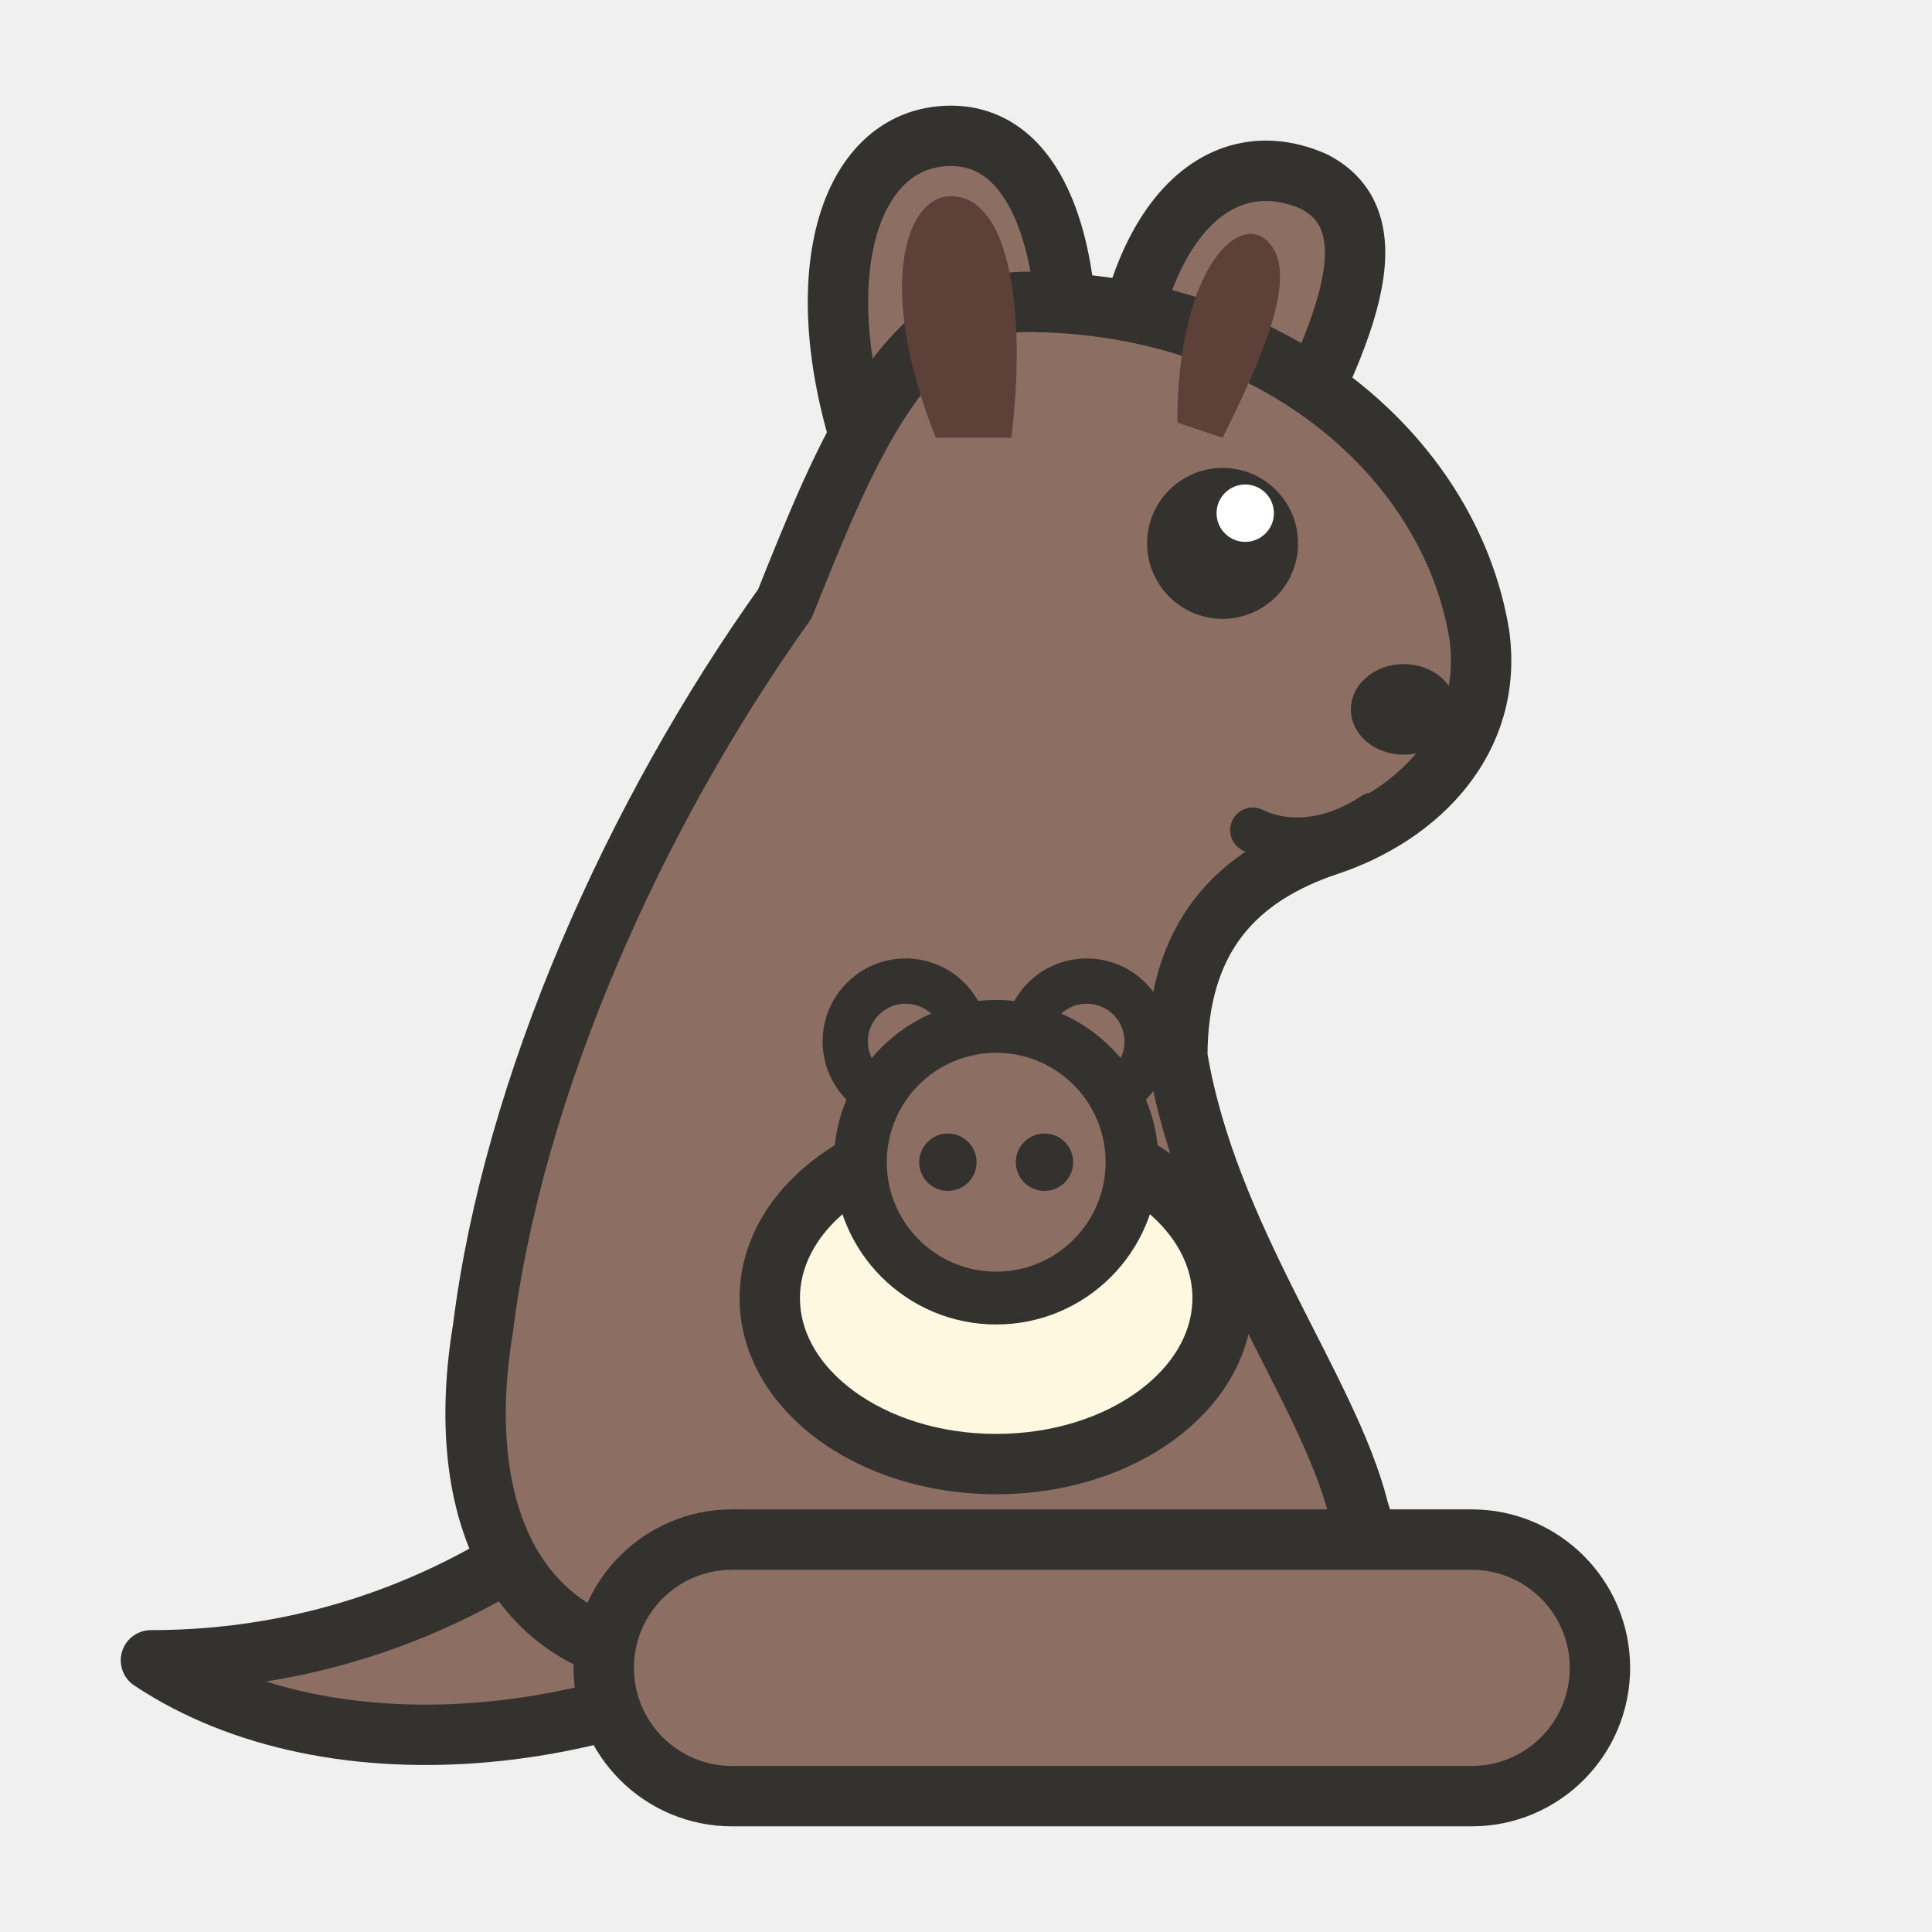
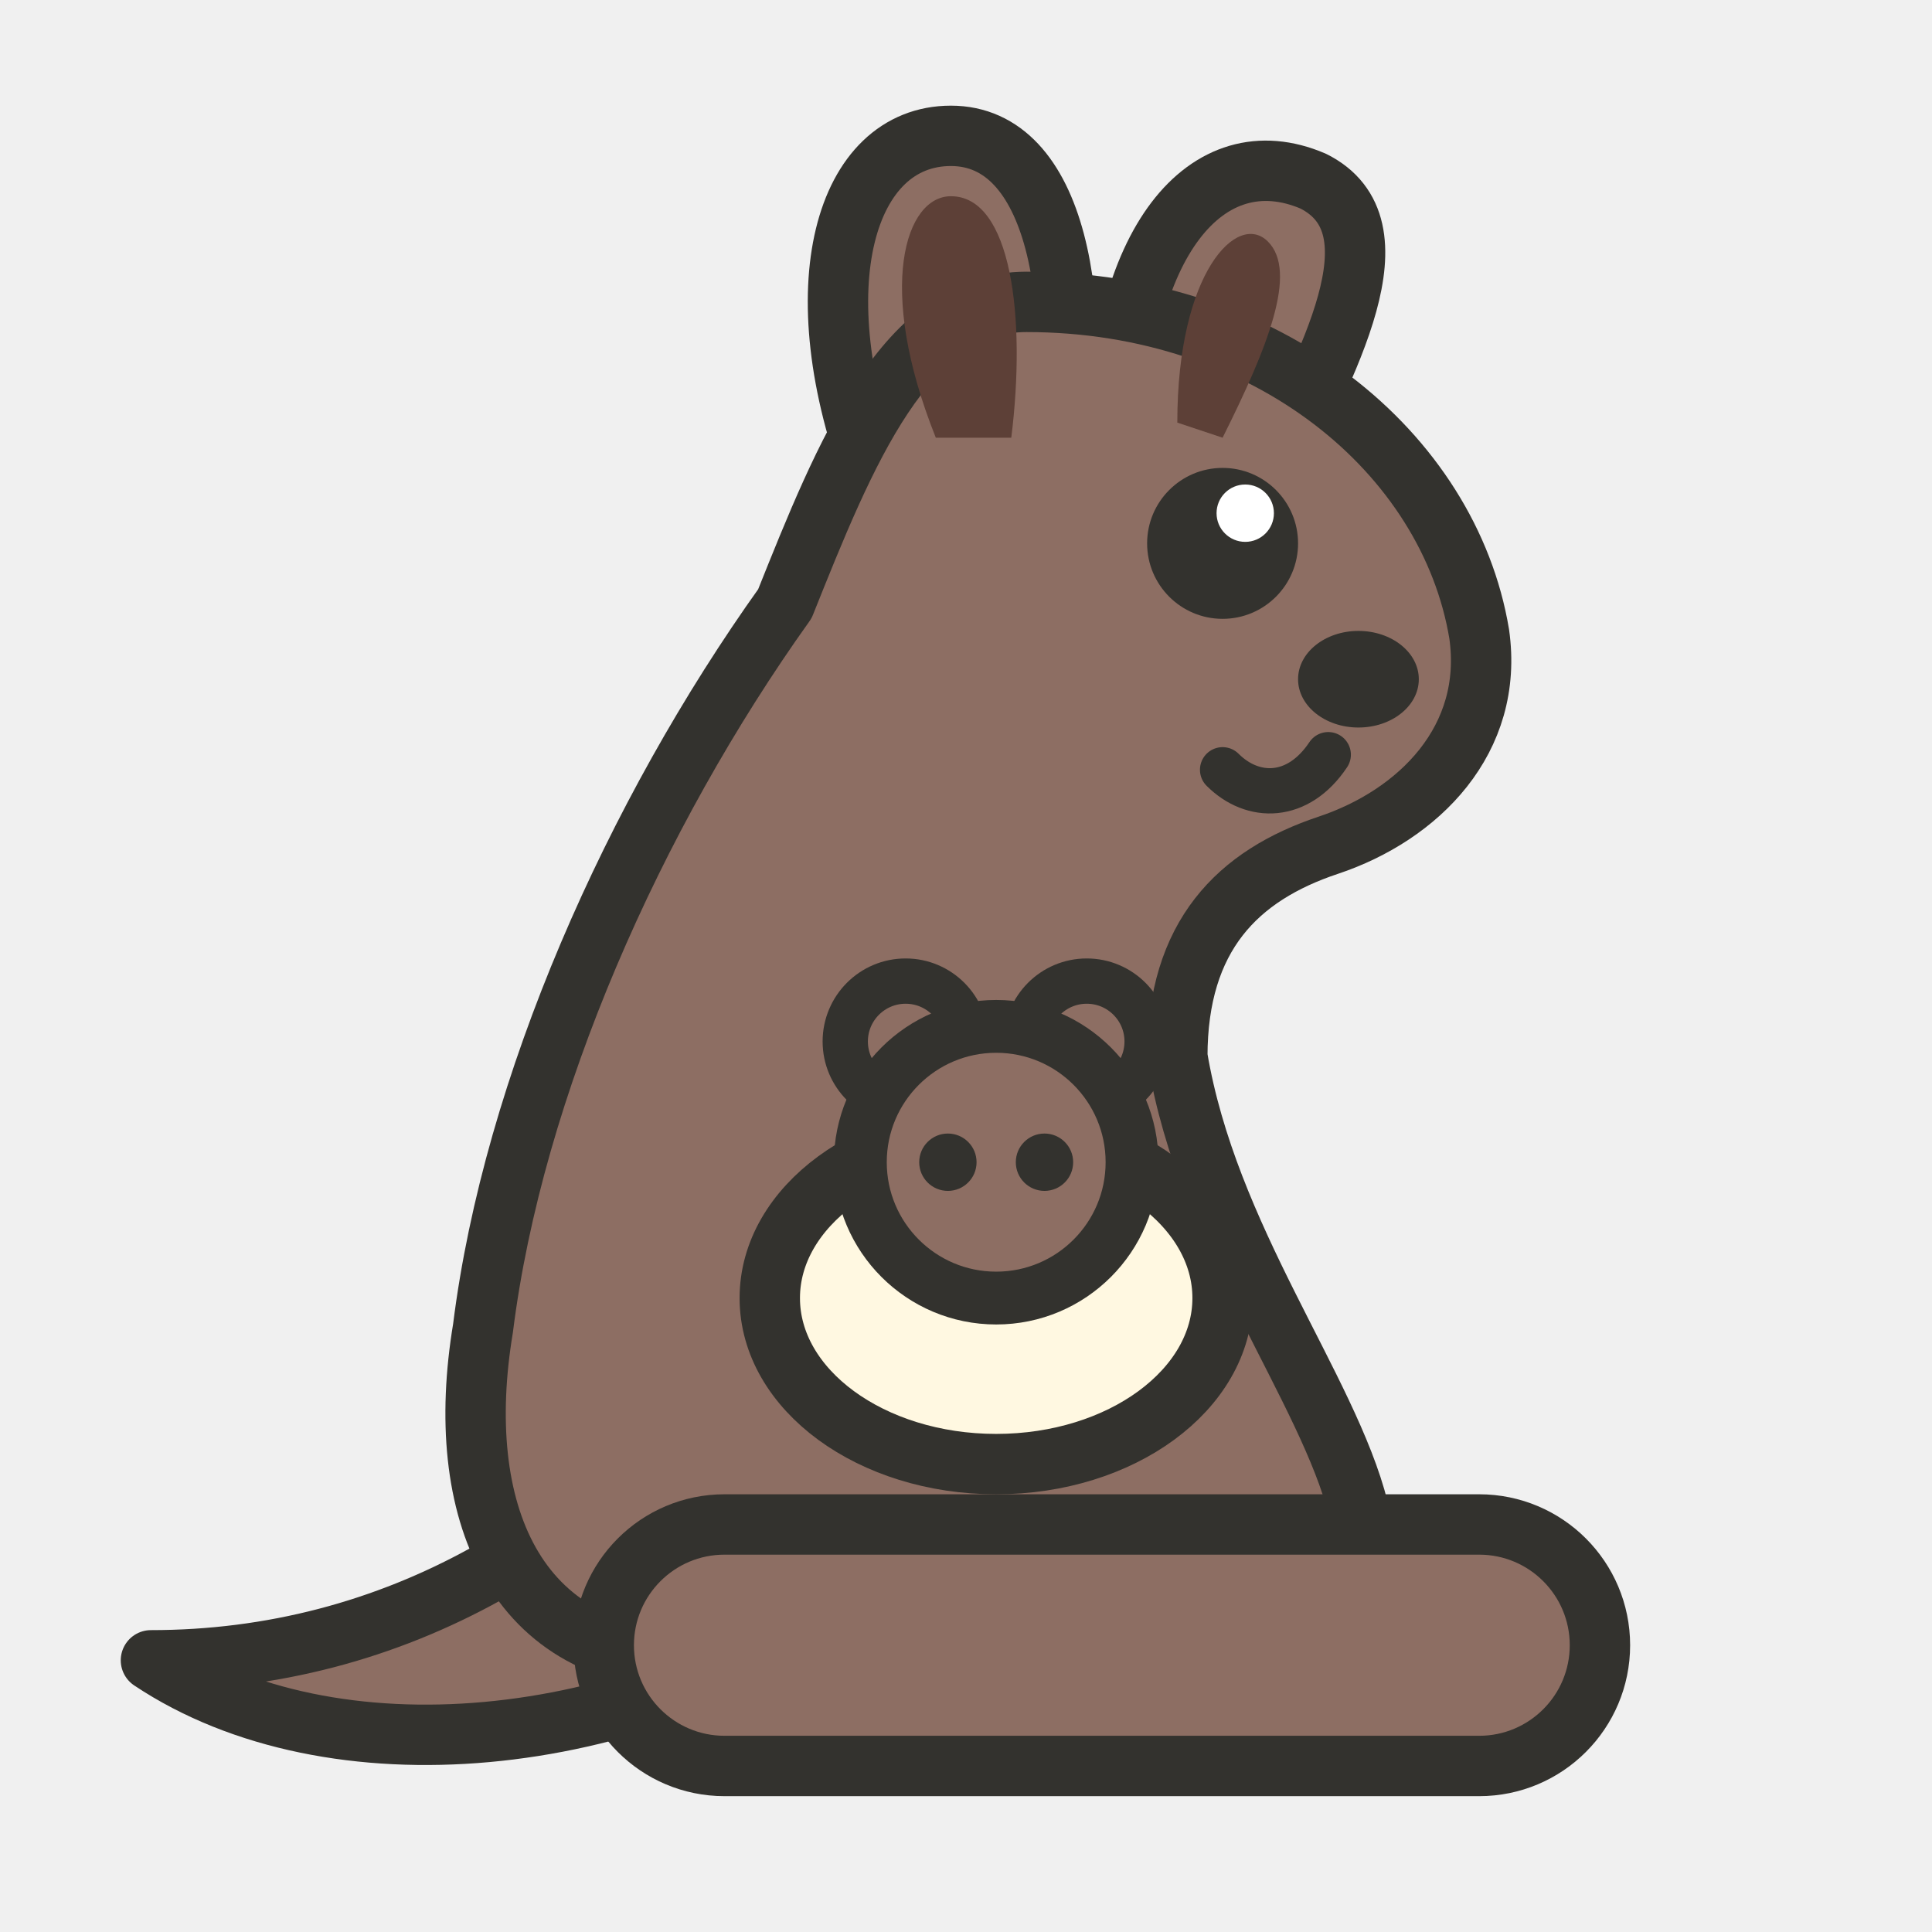
<svg xmlns="http://www.w3.org/2000/svg" viewBox="0 0 128 128">
  <path d="M 50 88 C 40 102 26 110 10 110 C 22 118 42 116 56 106 Z" fill="#8D6E63" stroke="#33322E" stroke-width="4" stroke-linejoin="round" stroke-linecap="round" />
  <path d="M 58 32 C 53 19 56 9 63 9 C 70 9 72 20 70 32 Z" fill="#8D6E63" stroke="#33322E" stroke-width="4" stroke-linejoin="round" stroke-linecap="round" />
  <path d="M 74 30 C 74 16 80 9 87 12 C 93 15 88 24 84 32 Z" fill="#8D6E63" stroke="#33322E" stroke-width="4" stroke-linejoin="round" stroke-linecap="round" />
  <path d="M 68 20 C 84 20 96 30 98 42 C 99 49 94 54 88 56 C 82 58 78 62 78 70 C 80 82 88 92 90 100 C 92 106 88 110 80 110 L 46 110 C 34 110 30 100 32 88 C 34 72 42 54 52 40 C 56 30 60 20 68 20 Z" fill="#8D6E63" stroke="#33322E" stroke-width="4" stroke-linejoin="round" stroke-linecap="round" />
  <path d="M 62 29 C 58 19 60 13 63 13 C 67 13 68 21 67 29 Z" fill="#5D4037" />
  <path d="M 78 28 C 78 18 82 14 84 16 C 86 18 84 23 81 29 Z" fill="#5D4037" />
-   <rect x="40" y="102" width="66" height="17" rx="8.5" fill="#8D6E63" stroke="#33322E" stroke-width="4" stroke-linejoin="round" stroke-linecap="round" />
+   <rect x="40" y="101" width="66" height="16" rx="8" fill="#8D6E63" stroke="#33322E" stroke-width="4" stroke-linejoin="round" stroke-linecap="round" />
  <ellipse cx="66" cy="86" rx="15" ry="11" fill="#FFF8E1" stroke="#33322E" stroke-width="4" stroke-linejoin="round" stroke-linecap="round" />
  <circle cx="60" cy="69" r="4" fill="#8D6E63" stroke="#33322E" stroke-width="3" stroke-linejoin="round" stroke-linecap="round" />
  <circle cx="72" cy="69" r="4" fill="#8D6E63" stroke="#33322E" stroke-width="3" stroke-linejoin="round" stroke-linecap="round" />
  <circle cx="66" cy="77" r="9" fill="#8D6E63" stroke="#33322E" stroke-width="3.5" stroke-linejoin="round" stroke-linecap="round" />
  <circle cx="62.8" cy="77" r="1.9" fill="#33322E" />
  <circle cx="69.2" cy="77" r="1.9" fill="#33322E" />
  <circle cx="81" cy="36" r="5" fill="#33322E" />
  <circle cx="82.5" cy="34" r="1.9" fill="#FFFFFF" />
-   <ellipse cx="93" cy="47" rx="3.5" ry="3" fill="#33322E" />
-   <path d="M 91 54 C 88 56 85 56 83 55" fill="none" stroke="#33322E" stroke-width="3" stroke-linejoin="round" stroke-linecap="round" />
+   <ellipse cx="90" cy="45" rx="4" ry="3.2" fill="#33322E" />
+   <path d="M 88 50 C 86 53 83 53 81 51" fill="none" stroke="#33322E" stroke-width="3" stroke-linejoin="round" stroke-linecap="round" />
</svg>
